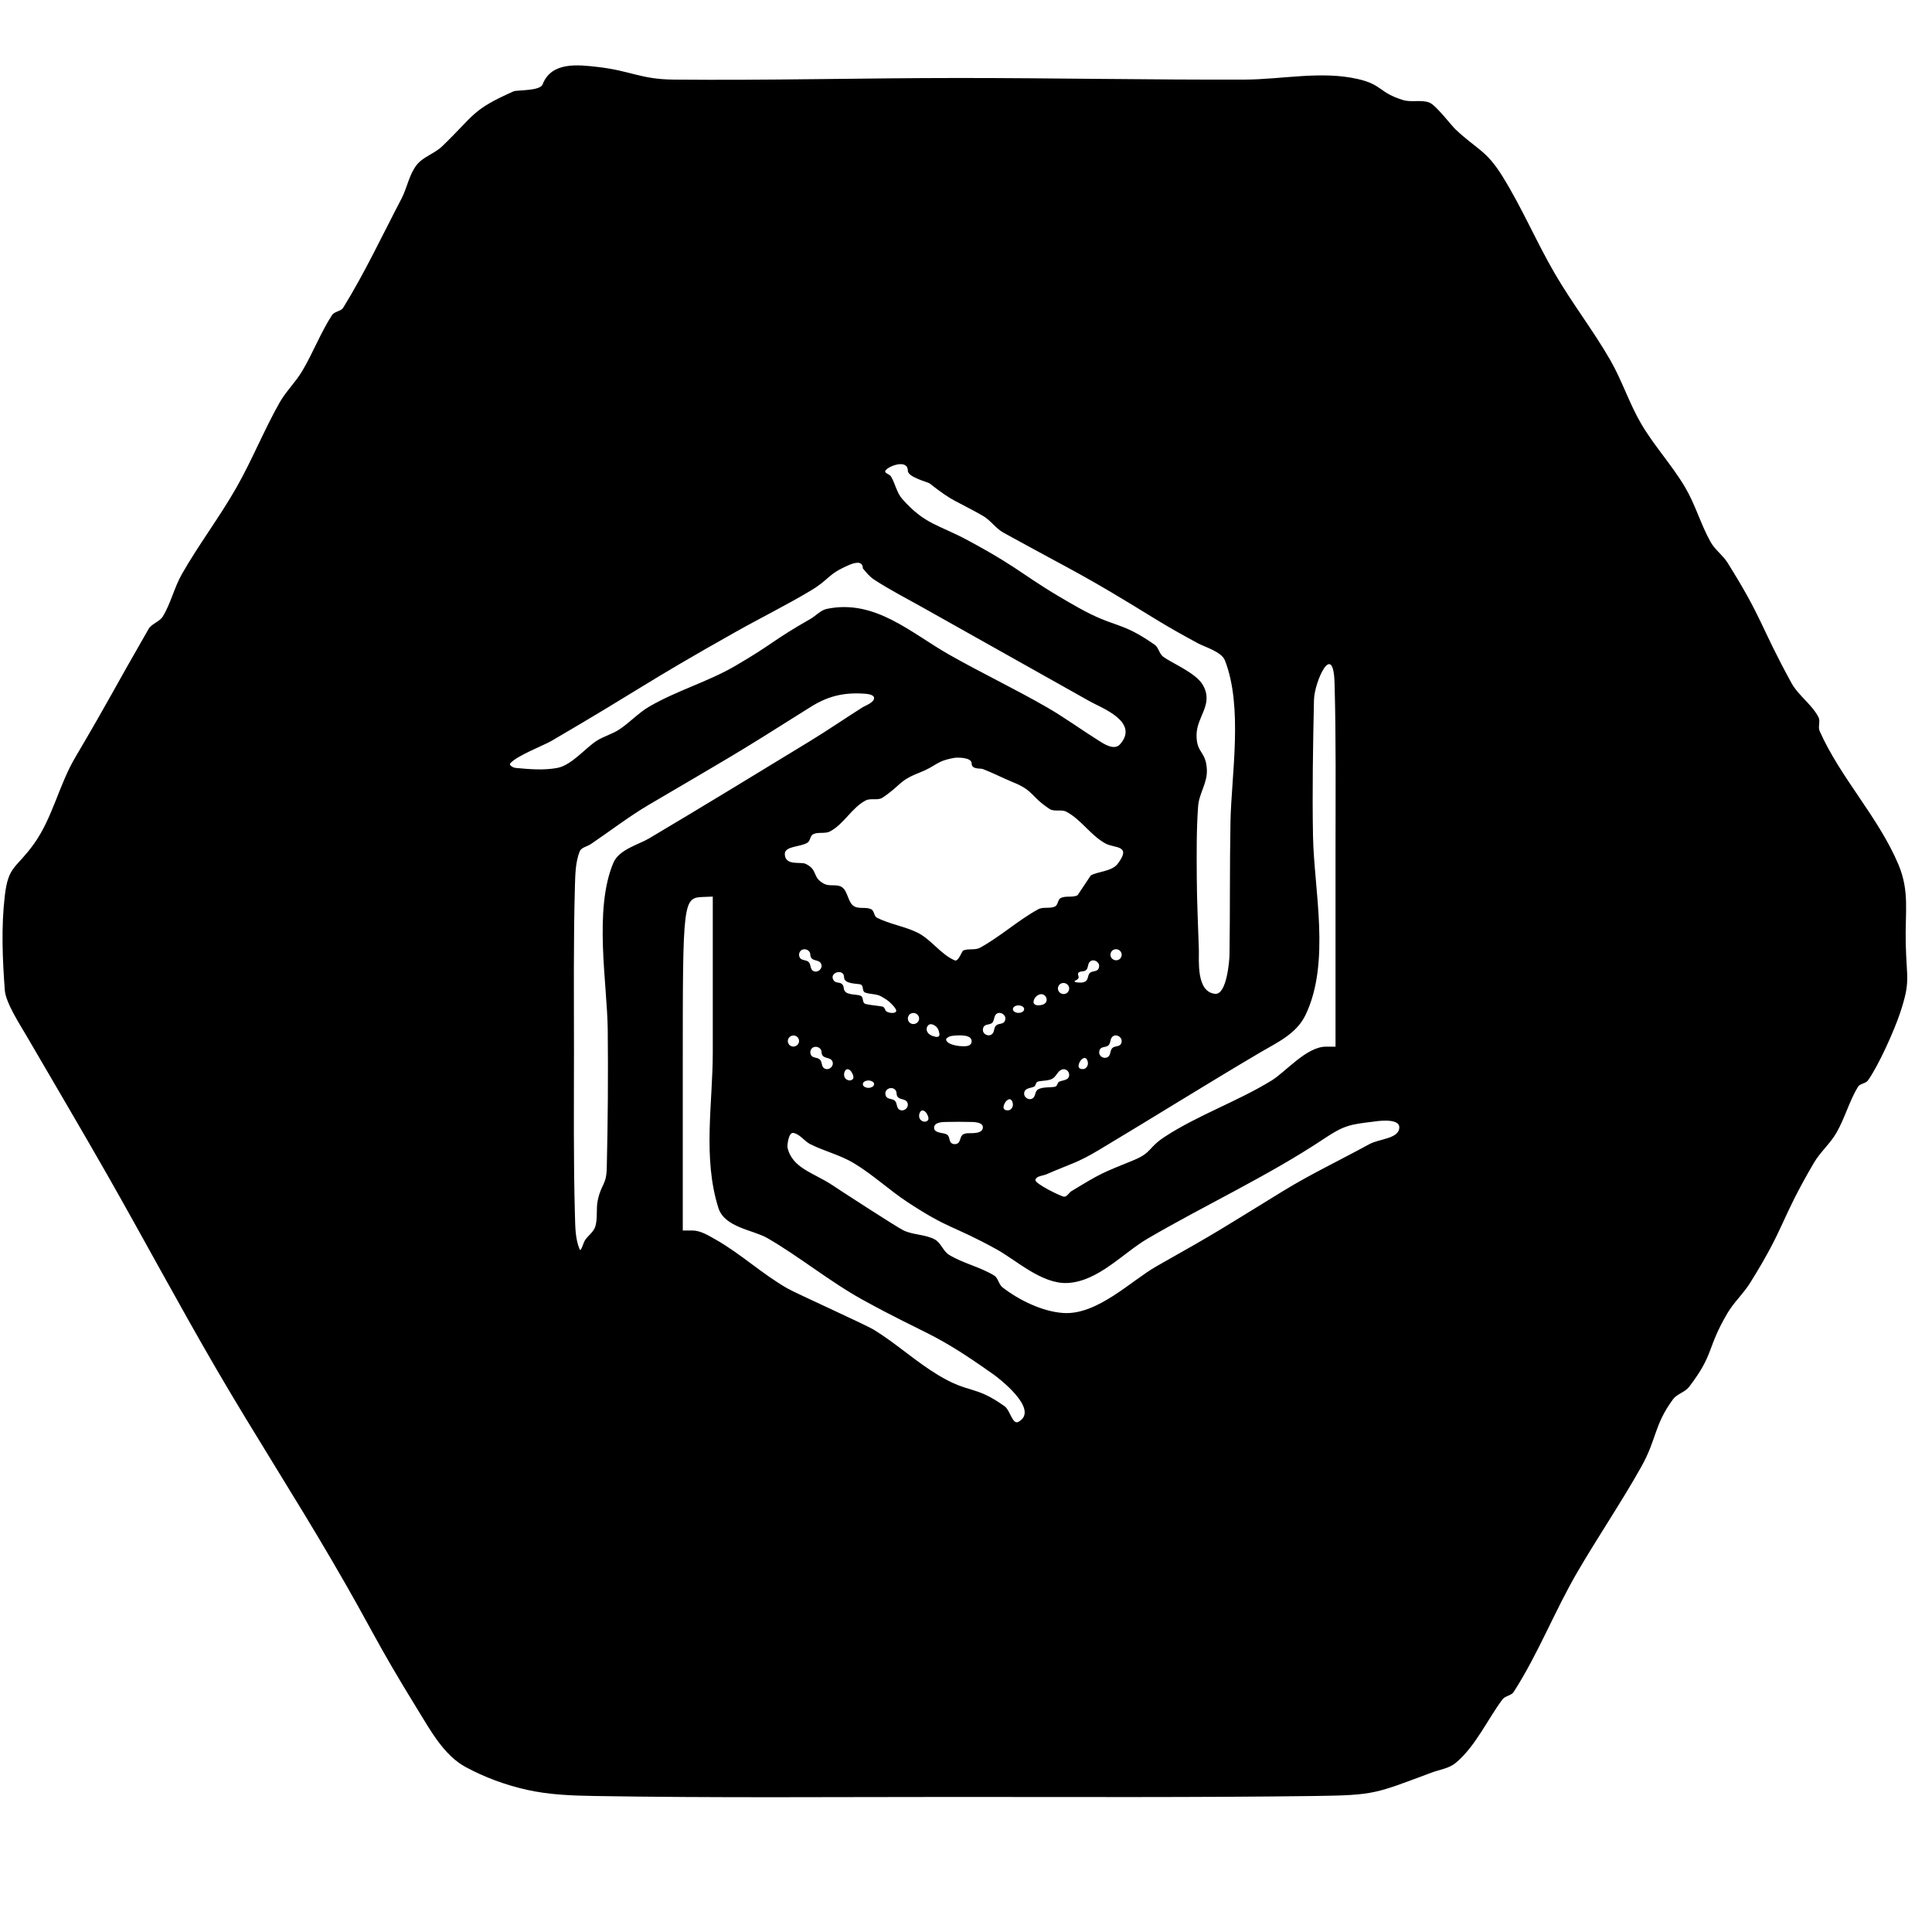
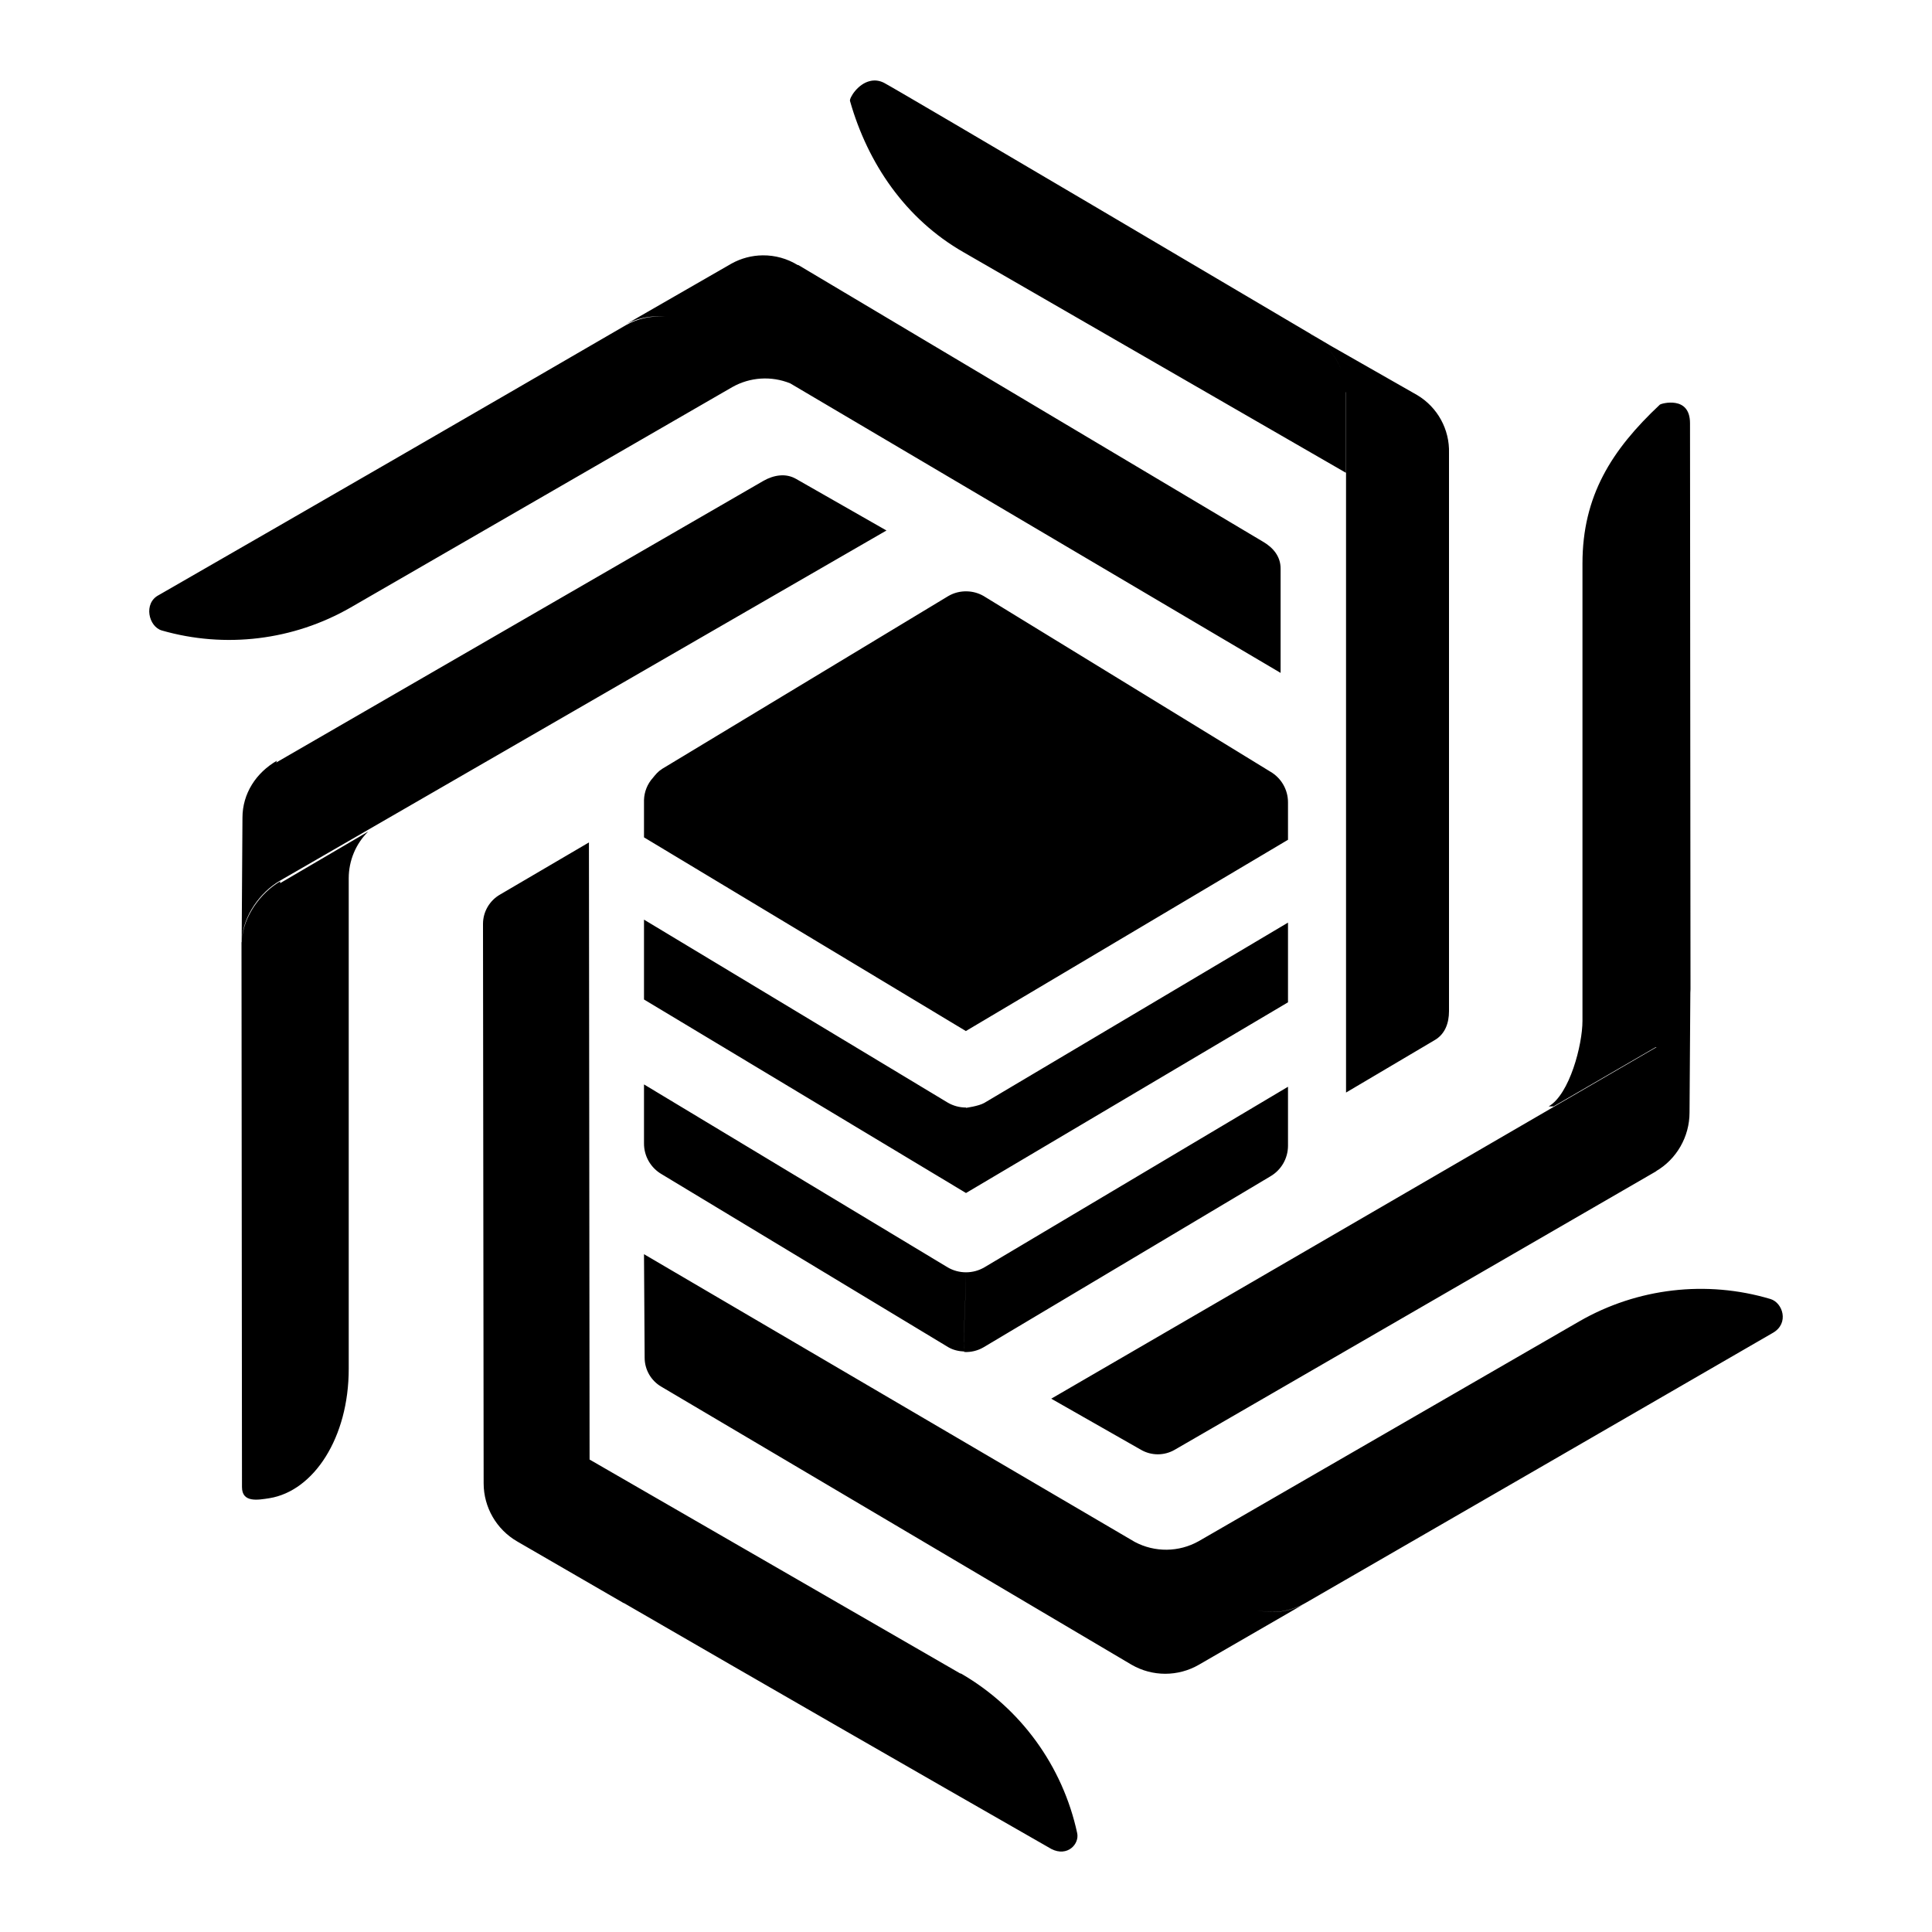
- <svg xmlns="http://www.w3.org/2000/svg" width="100%" height="100%" viewBox="0 0 515 515" version="1.1" style="fill-rule:evenodd;clip-rule:evenodd;stroke-linejoin:round;stroke-miterlimit:2;">
-   <g>
-     <path d="M144.638,22.5C143.946,24.304 137.806,23.951 136.922,24.343C125.709,29.313 126.641,30.53 117.865,39C115.837,40.957 112.776,41.774 111.048,44C109.031,46.599 108.526,50.086 107,53C101.914,62.709 97.26,72.675 91.5,82C90.868,83.023 89.153,82.991 88.5,84C85.422,88.758 83.413,94.139 80.5,99C78.737,101.943 76.186,104.375 74.5,107.362C70.339,114.733 67.19,122.646 63,130C58.514,137.875 52.994,145.129 48.5,153C46.45,156.59 45.555,160.776 43.411,164.31C42.529,165.764 40.437,166.216 39.589,167.69C29.644,184.963 30.019,184.969 20,202C15.692,209.324 13.977,218.106 9.011,225C4.231,231.636 2.218,230.706 1.275,238.816C0.305,247.149 0.659,255.617 1.284,263.983C1.534,267.333 5.432,273.301 7,276C14.167,288.333 21.438,300.606 28.5,313C38.352,330.29 47.724,347.853 57.741,365.048C67.727,382.19 78.496,398.868 88.5,416C100.18,436.003 99.373,436.301 111.5,456C114.711,461.215 118.347,467.892 124.071,471C129.188,473.778 134.761,475.816 140.441,477.094C146.34,478.421 152.459,478.646 158.505,478.747C190.509,479.282 222.522,479 254.531,479C286.54,479 318.552,479.164 350.559,478.745C366.644,478.535 366.601,478.081 381.638,472.5C383.78,471.705 386.237,471.405 388,469.952C393.286,465.595 396.547,458.271 400.5,453C401.221,452.039 402.85,452.011 403.5,451C410.032,440.84 414.414,429.433 420.5,419C426.002,409.568 432.158,400.523 437.5,391C441.676,383.556 440.86,379.947 445.966,373C447.035,371.546 449.155,371.125 450.251,369.691C457.089,360.74 454.832,359.602 460.5,350C462.194,347.129 464.736,344.828 466.5,342C476.118,326.579 474.289,325.745 483.5,310C485.183,307.123 487.829,304.884 489.5,302C491.765,298.091 492.918,293.596 495.249,289.726C495.797,288.815 497.312,288.865 497.929,288C500.793,283.984 504.969,274.612 506.5,270C509.315,261.521 508.228,261.163 508,251.5C507.802,243.126 509.074,237.619 506.044,230.433C500.708,217.778 490.602,207.371 485.049,194.858C484.55,193.734 485.308,192.273 484.743,191.181C482.951,187.719 479.369,185.421 477.5,182C468.99,166.425 469.955,165.102 460.5,150C459.243,147.992 457.161,146.565 456,144.5C453.386,139.854 451.95,134.598 449.25,130.001C445.761,124.061 440.993,118.938 437.5,113C434.307,107.571 432.39,101.461 429.25,96.001C424.71,88.105 419.085,80.87 414.5,73C409.534,64.477 405.768,55.479 400.5,47C396.144,39.989 393.86,39.988 388,34.5C386.823,33.397 382.762,27.991 381,27.333C378.804,26.514 376.241,27.352 374,26.667C367.536,24.688 368.537,22.583 361.992,21.076C352.153,18.811 341.801,21.187 331.705,21.218C306.349,21.296 280.994,20.791 255.638,20.791C230.282,20.791 204.927,21.462 179.572,21.218C170.708,21.133 168.175,18.858 159.302,17.847C154.099,17.254 146.984,16.389 144.638,22.5M242,125.5C242,127.194 247.369,128.525 247.781,128.849C254.36,134.025 254.651,133.301 262,137.5C264.057,138.675 265.424,140.858 267.5,142C288.026,153.289 288.071,152.751 307.969,165C311.692,167.292 315.515,169.423 319.362,171.5C321.084,172.43 325.603,173.731 326.5,176C331.402,188.403 328.232,206.782 328,219C327.775,230.859 327.912,242.723 327.741,254.583C327.725,255.703 327.072,265.249 323.888,264.919C318.785,264.389 319.661,255.908 319.571,253.102C319.364,246.659 319.049,240.216 319.015,233.769C318.982,227.505 318.917,221.228 319.369,214.98C319.631,211.353 321.927,208.731 321.699,204.993C321.401,200.121 318.953,200.846 318.953,196C318.953,190.944 323.601,187.826 320.651,182.616C318.776,179.305 312.127,176.681 310,175C308.992,174.204 308.836,172.583 307.781,171.849C298.467,165.369 297.45,167.574 287.5,162C272.357,153.517 273.275,152.25 257.929,144C250.191,139.84 246.53,139.821 240.5,133C239.019,131.325 238.65,128.917 237.5,127C237.136,126.394 235.684,126.132 236,125.5C236.596,124.308 242,122.184 242,125.5M230,151.5C230.894,152.596 231.816,153.726 233,154.5C237.205,157.248 241.694,159.535 246.071,162C260.899,170.349 275.755,178.649 290.583,187C293.536,188.663 303.812,192.407 298.583,198.375C297.007,200.174 294.183,198.239 293,197.5C288.295,194.56 283.809,191.265 279,188.5C270.467,183.593 261.561,179.358 253,174.5C242.782,168.701 233.233,159.638 220.416,162.304C218.728,162.655 217.498,164.145 216,165C205.663,170.901 206.257,171.517 196,177.5C188.673,181.774 180.318,184.102 173,188.392C170.106,190.089 167.812,192.67 165,194.5C163.126,195.719 160.878,196.286 159,197.5C156.1,199.375 152.31,203.998 148.584,204.696C144.925,205.382 141.122,205.049 137.416,204.696C136.801,204.638 135.602,203.973 136,203.5C137.74,201.433 144.941,198.703 147,197.5C171.682,183.077 171.156,182.488 196,168.5C202.63,164.767 209.465,161.396 216,157.5C221.335,154.319 220.378,153.202 226.191,150.665C226.938,150.339 230,148.993 230,151.5M356,226L356,279L353.469,279C348.275,279 342.696,285.728 339,288C329.855,293.623 319.503,297.153 310.504,303.007C305.971,305.956 307.107,307.256 302.145,309.279C293.574,312.774 293.625,312.654 285.638,317.5C284.926,317.932 284.471,319 283.638,319C283.01,319 275.708,315.497 276,314.5C276.315,313.427 277.976,313.449 279,313C285.421,310.182 286.969,310.108 293,306.5C307.375,297.902 321.57,289.005 336,280.5C340.453,277.876 345.563,275.615 348,270.559C354.749,256.555 350.26,237.128 350,222.941C349.778,210.82 349.997,198.693 350.258,186.574C350.363,181.737 355.416,170.537 355.743,182.084C356.157,196.717 356,211.361 356,226M233,186.113C233,187.264 230.533,188.164 230,188.5C225.305,191.456 220.736,194.611 216,197.5C201.7,206.221 187.403,214.949 173,223.5C170.203,225.16 165.011,226.425 163.5,230C158.216,242.503 161.872,262.265 162,274.5C162.128,286.777 162.034,299.059 161.742,311.333C161.63,316.002 160.288,315.464 159.333,320C158.851,322.294 159.376,324.766 158.667,327C158.223,328.398 156.837,329.295 156,330.5C155.446,331.298 154.874,333.897 154.5,333C153.325,330.179 153.344,326.971 153.257,323.917C152.843,309.283 153,294.639 153,280C153,265.361 152.843,250.717 153.257,236.084C153.344,233.029 153.407,229.854 154.5,227C154.93,225.878 156.504,225.673 157.5,225C162.671,221.506 167.622,217.666 173,214.5C194.75,201.694 194.683,201.976 216,188.5C220.652,185.559 224.854,184.545 230.324,184.904C231.301,184.968 233,185.134 233,186.113M259,203.5C259,205.186 261.292,204.73 262,205C264.72,206.036 267.303,207.406 270,208.5C275.679,210.804 274.577,212.176 279.75,215.625C281.015,216.469 282.904,215.667 284.25,216.375C288.236,218.473 290.775,222.764 294.75,224.882C297.144,226.158 301.777,225.212 297.906,230.297C296.372,232.312 292.385,232.348 290.75,233.375L287.25,238.625C285.912,239.348 284.11,238.695 282.75,239.375C281.944,239.778 282.056,241.222 281.25,241.625C279.89,242.305 278.082,241.642 276.75,242.375C271.323,245.36 266.677,249.64 261.25,252.625C259.918,253.358 258.151,252.784 256.75,253.375C256.424,253.513 255.479,256.424 254.5,256C250.642,254.327 248.16,250.294 244.357,248.5C240.953,246.894 237.109,246.324 233.75,244.625C232.946,244.218 233.056,242.778 232.25,242.375C230.89,241.695 229.088,242.348 227.75,241.625C225.899,240.626 226.101,237.374 224.25,236.375C222.912,235.652 221.107,236.311 219.75,235.625C216.346,233.903 218.196,231.908 214.75,230.269C213.418,229.635 209.341,230.886 209.2,227.725C209.099,225.461 213.337,225.839 215.25,224.625C216.011,224.142 215.944,222.778 216.75,222.375C218.11,221.695 219.905,222.334 221.25,221.625C224.96,219.669 227.039,215.33 230.75,213.375C232.095,212.666 233.985,213.469 235.25,212.625C240.263,209.283 239.465,208.171 245,206C249.927,204.067 249.356,202.893 254.5,202C254.856,201.938 259,201.753 259,203.5M190,280.5C190,294.109 187.267,308.617 191.5,322C193.149,327.212 200.801,327.865 204.5,330C213.098,334.961 221.268,341.697 230,346.5C247.795,356.287 248.528,354.791 265,366.5C265.686,366.987 277.376,375.715 271.5,379C269.878,379.906 269.294,375.927 267.781,374.849C259.685,369.081 258.565,371.68 250,366.5C244.065,362.911 238.907,358.136 233,354.5C230.779,353.133 212.258,344.781 210,343.5C203.242,339.668 197.489,334.219 190.726,330.396C188.79,329.302 186.724,328 184.5,328L182,328L182,285.5C182,239.112 181.977,239.297 187.75,239.083L190,239L190,280.5M216,254.5C216,254.698 216.048,254.897 216.118,255.082C216.578,256.301 218.372,255.719 218.882,256.918C219.398,258.131 218.109,259.355 216.918,258.882C215.862,258.462 216.26,257.142 215.559,256.441C214.873,255.754 213.491,256.144 213.118,255.082C213.053,254.895 213,254.698 213,254.5C213,254.302 213.045,254.102 213.118,253.918C213.704,252.452 216,252.949 216,254.5M299,254.5C299,254.676 298.96,254.922 298.882,255.082C298.734,255.384 298.594,255.577 298.308,255.756C297.329,256.366 296,255.657 296,254.5C296,254.324 296.04,254.078 296.118,253.918C296.266,253.616 296.406,253.423 296.692,253.244C297.671,252.634 299,253.343 299,254.5M293,257.5C293,257.698 292.947,257.895 292.882,258.082C292.497,259.179 291.068,258.673 290.441,259.441C289.9,260.101 290.122,261.041 289.388,261.57C288.724,262.05 287.704,261.94 286.975,261.851C286.821,261.832 286.663,261.795 286.53,261.717C286.473,261.683 286.412,261.595 286.446,261.539C286.509,261.432 286.651,261.401 286.756,261.336C287.076,261.137 287.307,261.079 287.477,260.71C287.691,260.247 287.084,259.656 287.506,259.269C288.082,258.741 288.967,259.113 289.542,258.559C290.141,257.982 289.894,257.061 290.441,256.441C291.315,255.449 293,256.271 293,257.5M225,260.5C225,262.352 228.423,262.145 229.334,262.4C230.368,262.69 229.651,264.249 230.666,264.6C231.977,265.052 233.605,264.906 234.853,265.588C235.605,265.998 236.338,266.456 237,267C237.018,267.015 239.097,268.846 238.891,269.548C238.736,270.073 237.762,270.02 237.504,270C237.138,269.973 236.772,269.866 236.441,269.706C235.718,269.358 236.044,268.479 235.119,268.294C234.15,268.099 231.708,267.907 230.75,267.625C229.644,267.299 230.372,265.784 229.334,265.4C228.269,265.006 225.915,265.255 225.208,264.205C224.669,263.405 225.139,263.209 224.559,262.441C224.021,261.728 222.809,262.129 222.281,261.415C220.7,259.275 225,257.987 225,260.5M285,263.5C285,263.676 284.96,263.922 284.882,264.082C284.734,264.384 284.594,264.577 284.308,264.756C283.329,265.366 282,264.657 282,263.5C282,263.324 282.04,263.078 282.118,262.918C282.266,262.616 282.406,262.423 282.692,262.244C283.671,261.634 285,262.343 285,263.5M279,266.5C279,267.745 277.529,268.02 276.571,267.977C276.113,267.957 275.506,267.699 275.502,267.165C275.496,266.175 276.353,265.217 277.315,265.031C278.213,264.857 279,265.615 279,266.5M273,269C273,269.711 272.073,270.012 271.5,270C271.304,269.996 271.106,269.973 270.918,269.921C270.75,269.875 270.595,269.788 270.441,269.706C270.196,269.577 269.996,269.282 270,269C270.011,268.289 270.917,267.987 271.5,268C271.696,268.004 271.894,268.027 272.082,268.079C272.25,268.125 272.405,268.212 272.559,268.294C272.807,268.425 273,268.717 273,269M245,271.5C245,272.657 243.671,273.366 242.692,272.756C242.406,272.577 242.266,272.384 242.118,272.082C242.04,271.922 242,271.676 242,271.5C242,271.324 242.04,271.078 242.118,270.918C242.266,270.616 242.406,270.423 242.692,270.244C243.671,269.634 245,270.343 245,271.5M268,271.5C268,271.698 267.947,271.895 267.882,272.082C267.498,273.176 266.075,272.681 265.441,273.441C264.823,274.18 265.146,275.335 264.184,275.833C263.253,276.314 261.952,275.589 262,274.5C262.009,274.302 262.053,274.105 262.118,273.918C262.502,272.824 263.925,273.319 264.559,272.559C265.091,271.923 264.892,271.063 265.441,270.441C266.315,269.449 268,270.271 268,271.5M250.257,274.873C250.344,275.205 250.525,275.749 250.343,276.109C250.162,276.469 249.689,276.428 249.362,276.365C248.411,276.181 247.308,275.701 247.038,274.671C246.827,273.863 247.484,272.778 248.417,273.042C249.334,273.301 250.012,273.938 250.257,274.873M213,277.5C213,278.657 211.671,279.366 210.692,278.756C210.406,278.577 210.266,278.384 210.118,278.082C210.04,277.922 210,277.676 210,277.5C210,276.343 211.329,275.634 212.308,276.244C212.594,276.423 212.734,276.616 212.882,276.918C212.96,277.078 213,277.324 213,277.5M259,277.563C259,278.55 258.143,278.841 257.312,278.878C256.263,278.926 255.179,278.831 254.168,278.539C253.388,278.314 252.551,278.045 252.208,277.237C252.161,277.126 252.264,276.841 252.352,276.771C252.913,276.325 253.236,276.197 253.949,276.102C254.435,276.038 254.927,276.019 255.417,276C255.753,275.987 256.091,275.984 256.426,276.008C257.392,276.076 259,276.235 259,277.563M299,277.5C299,277.698 298.947,277.895 298.882,278.082C298.498,279.176 297.075,278.681 296.441,279.441C295.823,280.18 296.146,281.335 295.184,281.833C294.253,282.314 292.952,281.589 293,280.5C293.009,280.302 293.053,280.105 293.118,279.918C293.502,278.824 294.925,279.319 295.559,278.559C296.091,277.923 295.892,277.063 296.441,276.441C297.315,275.449 299,276.271 299,277.5M219,280.5C219,280.698 219.048,280.897 219.118,281.082C219.578,282.301 221.372,281.719 221.882,282.918C222.398,284.131 221.109,285.355 219.918,284.882C218.862,284.462 219.26,283.142 218.559,282.441C217.873,281.754 216.491,282.144 216.118,281.082C216.053,280.895 216,280.698 216,280.5C216,280.302 216.045,280.102 216.118,279.918C216.704,278.452 219,278.949 219,280.5M290,283.5C290,284.151 289.504,284.876 288.826,284.969C288.25,285.049 287.461,284.85 287.504,284.12C287.546,283.41 287.956,282.655 288.539,282.238C288.633,282.171 288.73,282.105 288.837,282.062C289.237,281.905 289.523,282.08 289.738,282.441C289.825,282.588 289.888,282.751 289.93,282.918C289.977,283.107 290,283.304 290,283.5M227.362,286.5C227.443,286.711 227.487,286.894 227.496,287.12C227.518,287.685 226.989,288.01 226.469,288C225.877,287.988 225.347,287.628 225.116,287.082C224.891,286.552 224.991,285.931 225.262,285.441C225.43,285.137 225.735,284.945 226.084,285.031C226.723,285.188 227.147,285.94 227.362,286.5M285,286.5C285,287.964 283.418,287.902 282.441,288.294C281.715,288.585 282.018,289.549 281.119,289.706C279.855,289.928 277.963,289.699 276.75,290.375C275.708,290.955 276.2,292.36 275.082,292.882C274.161,293.311 272.954,292.523 273,291.5C273.067,290.018 274.5,290.131 275.559,289.706C276.243,289.432 275.933,288.484 276.744,288.294C277.894,288.024 279.393,288.141 280.488,287.559C281.586,286.976 281.845,285.59 283.021,285.118C283.988,284.73 285,285.485 285,286.5M233,289C233,289.283 232.807,289.575 232.559,289.706C231.889,290.06 231.23,290.076 230.54,289.767C230.242,289.634 230,289.335 230,289C230,288.665 230.242,288.366 230.54,288.233C231.23,287.924 231.889,287.94 232.559,288.294C232.807,288.425 233,288.717 233,289M239,291.5C239,291.698 239.048,291.897 239.118,292.082C239.578,293.301 241.372,292.719 241.882,293.918C242.398,295.131 241.109,296.355 239.918,295.882C238.862,295.462 239.26,294.142 238.559,293.441C237.873,292.754 236.491,293.144 236.118,292.082C236.053,291.895 236.003,291.698 236,291.5C235.973,289.938 238.301,289.466 238.882,290.918C238.955,291.102 239,291.302 239,291.5M270,294.5C270,295.151 269.504,295.876 268.826,295.969C268.25,296.049 267.461,295.85 267.504,295.12C267.546,294.41 267.956,293.655 268.539,293.238C268.633,293.171 268.73,293.105 268.837,293.062C269.237,292.905 269.523,293.08 269.738,293.441C269.825,293.588 269.888,293.751 269.93,293.918C269.977,294.107 270,294.304 270,294.5M247.362,297.5C247.443,297.711 247.487,297.894 247.496,298.12C247.518,298.685 246.989,299.01 246.469,299C245.877,298.988 245.347,298.628 245.116,298.082C244.891,297.552 244.991,296.931 245.262,296.441C245.43,296.137 245.735,295.945 246.084,296.031C246.723,296.188 247.147,296.94 247.362,297.5M262,300.5C262,302.418 258.622,301.989 257.688,302.094C257.405,302.125 257.12,302.194 256.866,302.321C255.63,302.939 256.309,304.666 254.787,304.961C254.554,305.006 254.304,305 254.076,304.932C252.726,304.529 253.403,303.049 252.417,302.438C251.785,302.046 251.005,302.089 250.325,301.878C249.571,301.645 248.924,301.375 249,300.5C249.125,299.064 251.445,299.089 252.328,299.069C254.442,299.019 256.558,299.019 258.672,299.069C259.457,299.087 262,299.053 262,300.5M373,300.5C373,303.56 367.683,303.529 365,305C357.349,309.196 349.438,312.938 342,317.5C325.2,327.804 325.452,327.875 308.362,337.5C301.586,341.317 292.578,350.559 283.5,350C277.887,349.654 271.553,346.529 267.219,343.151C266.206,342.361 266.097,340.668 265,340C261.241,337.713 256.761,336.784 253,334.5C251.401,333.529 250.827,331.275 249.178,330.39C246.643,329.03 243.494,329.215 240.886,328C239.143,327.188 223.546,317.042 222,316C216.998,312.631 211.172,311.463 209.919,305.886C209.818,305.434 210.157,301.74 211.5,302C213.27,302.342 214.388,304.194 216,305C219.739,306.869 223.91,307.86 227.5,310C232.626,313.056 237.01,317.227 242,320.5C253.195,327.844 253.708,326.463 265.607,333C270.822,335.865 277.694,342.304 284.5,342C292.7,341.634 299.417,333.962 305.89,330.183C321.49,321.077 338.108,313.425 353,303.5C358.248,300.002 359.83,299.742 366,299C366.435,298.948 373,297.82 373,300.5" />
-   </g>
+ <svg xmlns="http://www.w3.org/2000/svg" id="svg34" version="1.1" focusable="false" preserveAspectRatio="xMidYMid meet" fit="" width="100%" viewBox="0 0 24 24" height="100%" fill-rule="evenodd" fill="currentColor">
+   <defs id="defs38" />
+   <path id="path2" d="M 10.811 1.006 C 10.654 1.04 10.549 1.22 10.559 1.254 C 10.779 2.03 11.249 2.721 11.969 3.133 L 16.719 5.873 L 16.719 4.873 L 16.721 4.871 L 16.721 13.572 L 17.82 12.922 C 17.95 12.848 18 12.711 18 12.561 L 18 5.641 L 18 5.629 A 0.81 0.81 0 0 0 17.605 4.908 L 16.537 4.299 C 15.826 3.879 11.208 1.15 10.982 1.029 C 10.921 0.998 10.863 0.994 10.811 1.006 z M 9.475 3.172 A 0.814 0.814 0 0 0 9.086 3.275 L 7.789 4.021 A 0.835 0.835 0 0 1 8.266 3.936 A 0.833 0.833 0 0 0 7.779 4.037 A 1501.91 1501.91 0 0 1 1.971 7.393 C 1.779 7.493 1.845 7.784 2.01 7.832 A 3.03 3.03 0 0 0 4.355 7.547 L 9.096 4.809 A 0.83 0.83 0 0 1 9.816 4.762 L 15.908 8.359 L 15.908 7.062 C 15.908 6.912 15.816 6.802 15.686 6.727 L 9.918 3.293 L 9.91 3.293 A 0.814 0.814 0 0 0 9.475 3.172 z M 16.275 4.15 L 16.287 4.156 C 16.347 4.192 16.403 4.236 16.453 4.283 C 16.548 4.374 16.62 4.484 16.666 4.605 C 16.62 4.485 16.548 4.374 16.453 4.283 C 16.399 4.232 16.34 4.187 16.275 4.15 z M 20.814 5.006 C 20.723 4.99 20.629 5.018 20.619 5.027 C 20.019 5.59 19.658 6.161 19.658 7 L 19.658 12.682 C 19.658 12.98 19.498 13.594 19.238 13.744 L 19.299 13.744 L 20.568 13.008 L 20.578 13.008 L 13.059 17.375 L 14.174 18.01 A 0.418 0.418 0 0 0 14.592 18.01 L 20.582 14.545 L 20.568 14.551 C 20.828 14.401 20.988 14.12 20.988 13.82 L 20.998 12.332 A 0.83 0.83 0 0 0 21 12.289 L 20.994 5.258 C 20.994 5.083 20.906 5.022 20.814 5.006 z M 9.688 5.906 C 9.619 5.912 9.549 5.936 9.484 5.973 L 3.43 9.473 L 3.441 9.449 C 3.181 9.599 3.012 9.858 3.012 10.158 L 3.002 11.699 C 3.002 11.702 3 11.704 3 11.707 L 3.006 18.473 C 3.006 18.671 3.205 18.633 3.348 18.611 C 3.896 18.521 4.333 17.862 4.332 17.002 L 4.332 10.91 C 4.332 10.69 4.421 10.48 4.574 10.33 L 3.48 10.971 L 3.48 10.949 C 3.234 11.093 3.025 11.386 3.006 11.672 C 3.019 11.381 3.228 11.085 3.48 10.939 L 11.012 6.59 L 9.889 5.949 C 9.824 5.912 9.756 5.9 9.688 5.906 z M 12.012 7.346 A 0.432 0.432 0 0 0 11.781 7.404 L 8.219 9.555 C 8.219 9.555 8.219 9.557 8.219 9.557 C 8.174 9.583 8.143 9.623 8.111 9.662 A 0.43 0.43 0 0 0 8 9.938 L 8 10.402 L 12 12.809 L 12 12.807 L 16 10.432 L 16 9.971 L 16 9.967 A 0.44 0.44 0 0 0 15.781 9.586 L 12.219 7.404 A 0.432 0.432 0 0 0 12.012 7.346 z M 7.316 10.465 L 6.211 11.113 C 6.081 11.188 6 11.327 6 11.477 L 6.008 18.426 A 0.835 0.835 0 0 0 6.424 19.148 L 7.754 19.918 C 7.75 19.916 7.748 19.912 7.744 19.91 A 1176.09 1176.09 0 0 0 13.061 22.969 C 13.261 23.071 13.411 22.906 13.381 22.771 A 3.028 3.028 0 0 0 11.941 20.791 L 11.926 20.787 L 7.324 18.131 L 7.316 10.465 z M 8 11.424 L 8 12.416 L 12 14.82 L 16 12.451 L 16 11.461 L 12.227 13.701 C 12.157 13.741 12 13.762 12 13.762 L 12 13.758 A 0.448 0.448 0 0 1 11.773 13.697 L 8 11.424 z M 8 13.471 L 8 14.203 A 0.44 0.44 0 0 0 8.219 14.586 L 11.781 16.736 C 11.841 16.771 11.91 16.786 11.977 16.789 C 11.957 16.749 11.999 16.107 12 15.805 A 0.45 0.45 0 0 1 11.773 15.744 L 8 13.471 z M 12 15.805 C 12 16.115 11.955 16.795 11.979 16.795 A 0.432 0.432 0 0 0 12.219 16.736 L 15.781 14.613 A 0.44 0.44 0 0 0 16 14.234 L 16 13.5 L 12.227 15.744 A 0.45 0.45 0 0 1 12 15.805 z M 8 15.58 L 8.008 16.863 A 0.417 0.417 0 0 0 8.217 17.227 L 14.057 20.68 A 0.835 0.835 0 0 0 14.893 20.68 L 16.184 19.934 A 0.83 0.83 0 0 1 15.619 20.004 A 0.83 0.83 0 0 0 16.215 19.914 A 5389.03 5389.03 0 0 0 22.027 16.555 C 22.227 16.437 22.147 16.184 21.994 16.137 A 3.027 3.027 0 0 0 19.619 16.414 L 14.891 19.145 A 0.828 0.828 0 0 1 14.096 19.154 L 8 15.58 z M 7.434 19.578 A 0.9 0.9 0 0 0 7.459 19.623 C 7.45 19.608 7.442 19.593 7.434 19.578 z M 7.555 19.75 A 0.9 0.9 0 0 0 7.604 19.801 C 7.586 19.784 7.571 19.768 7.555 19.75 z " />
</svg>
